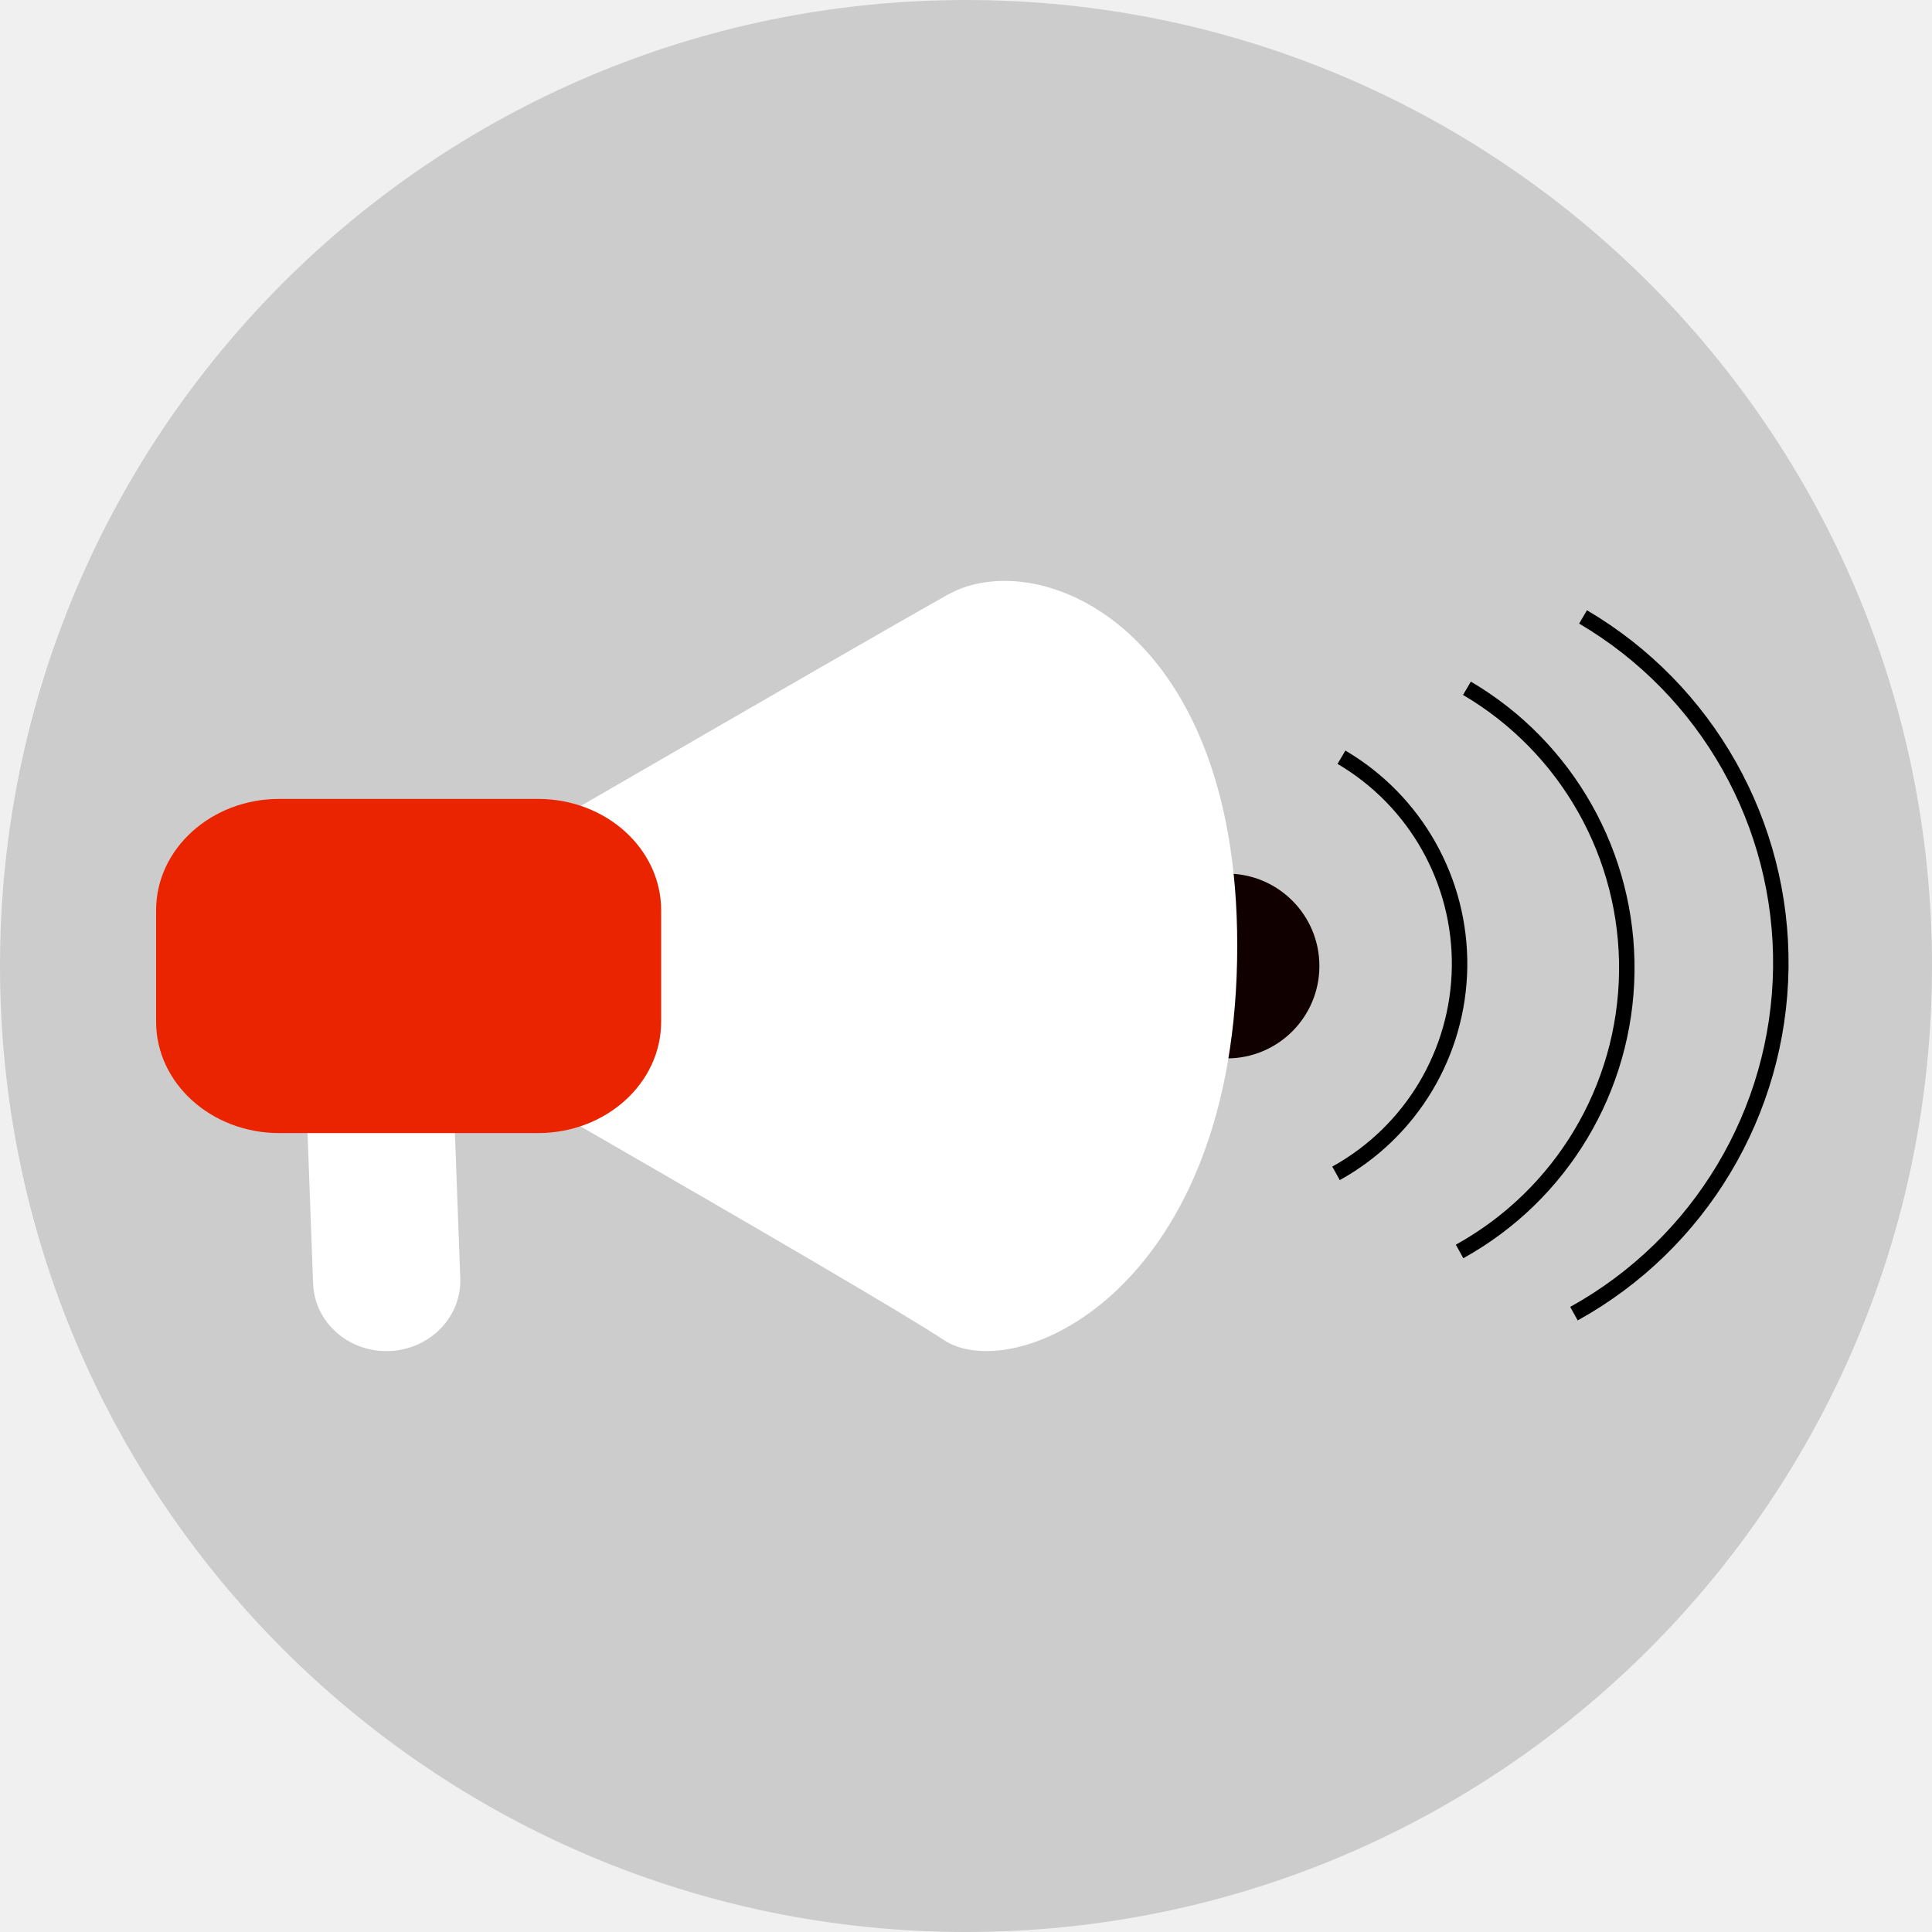
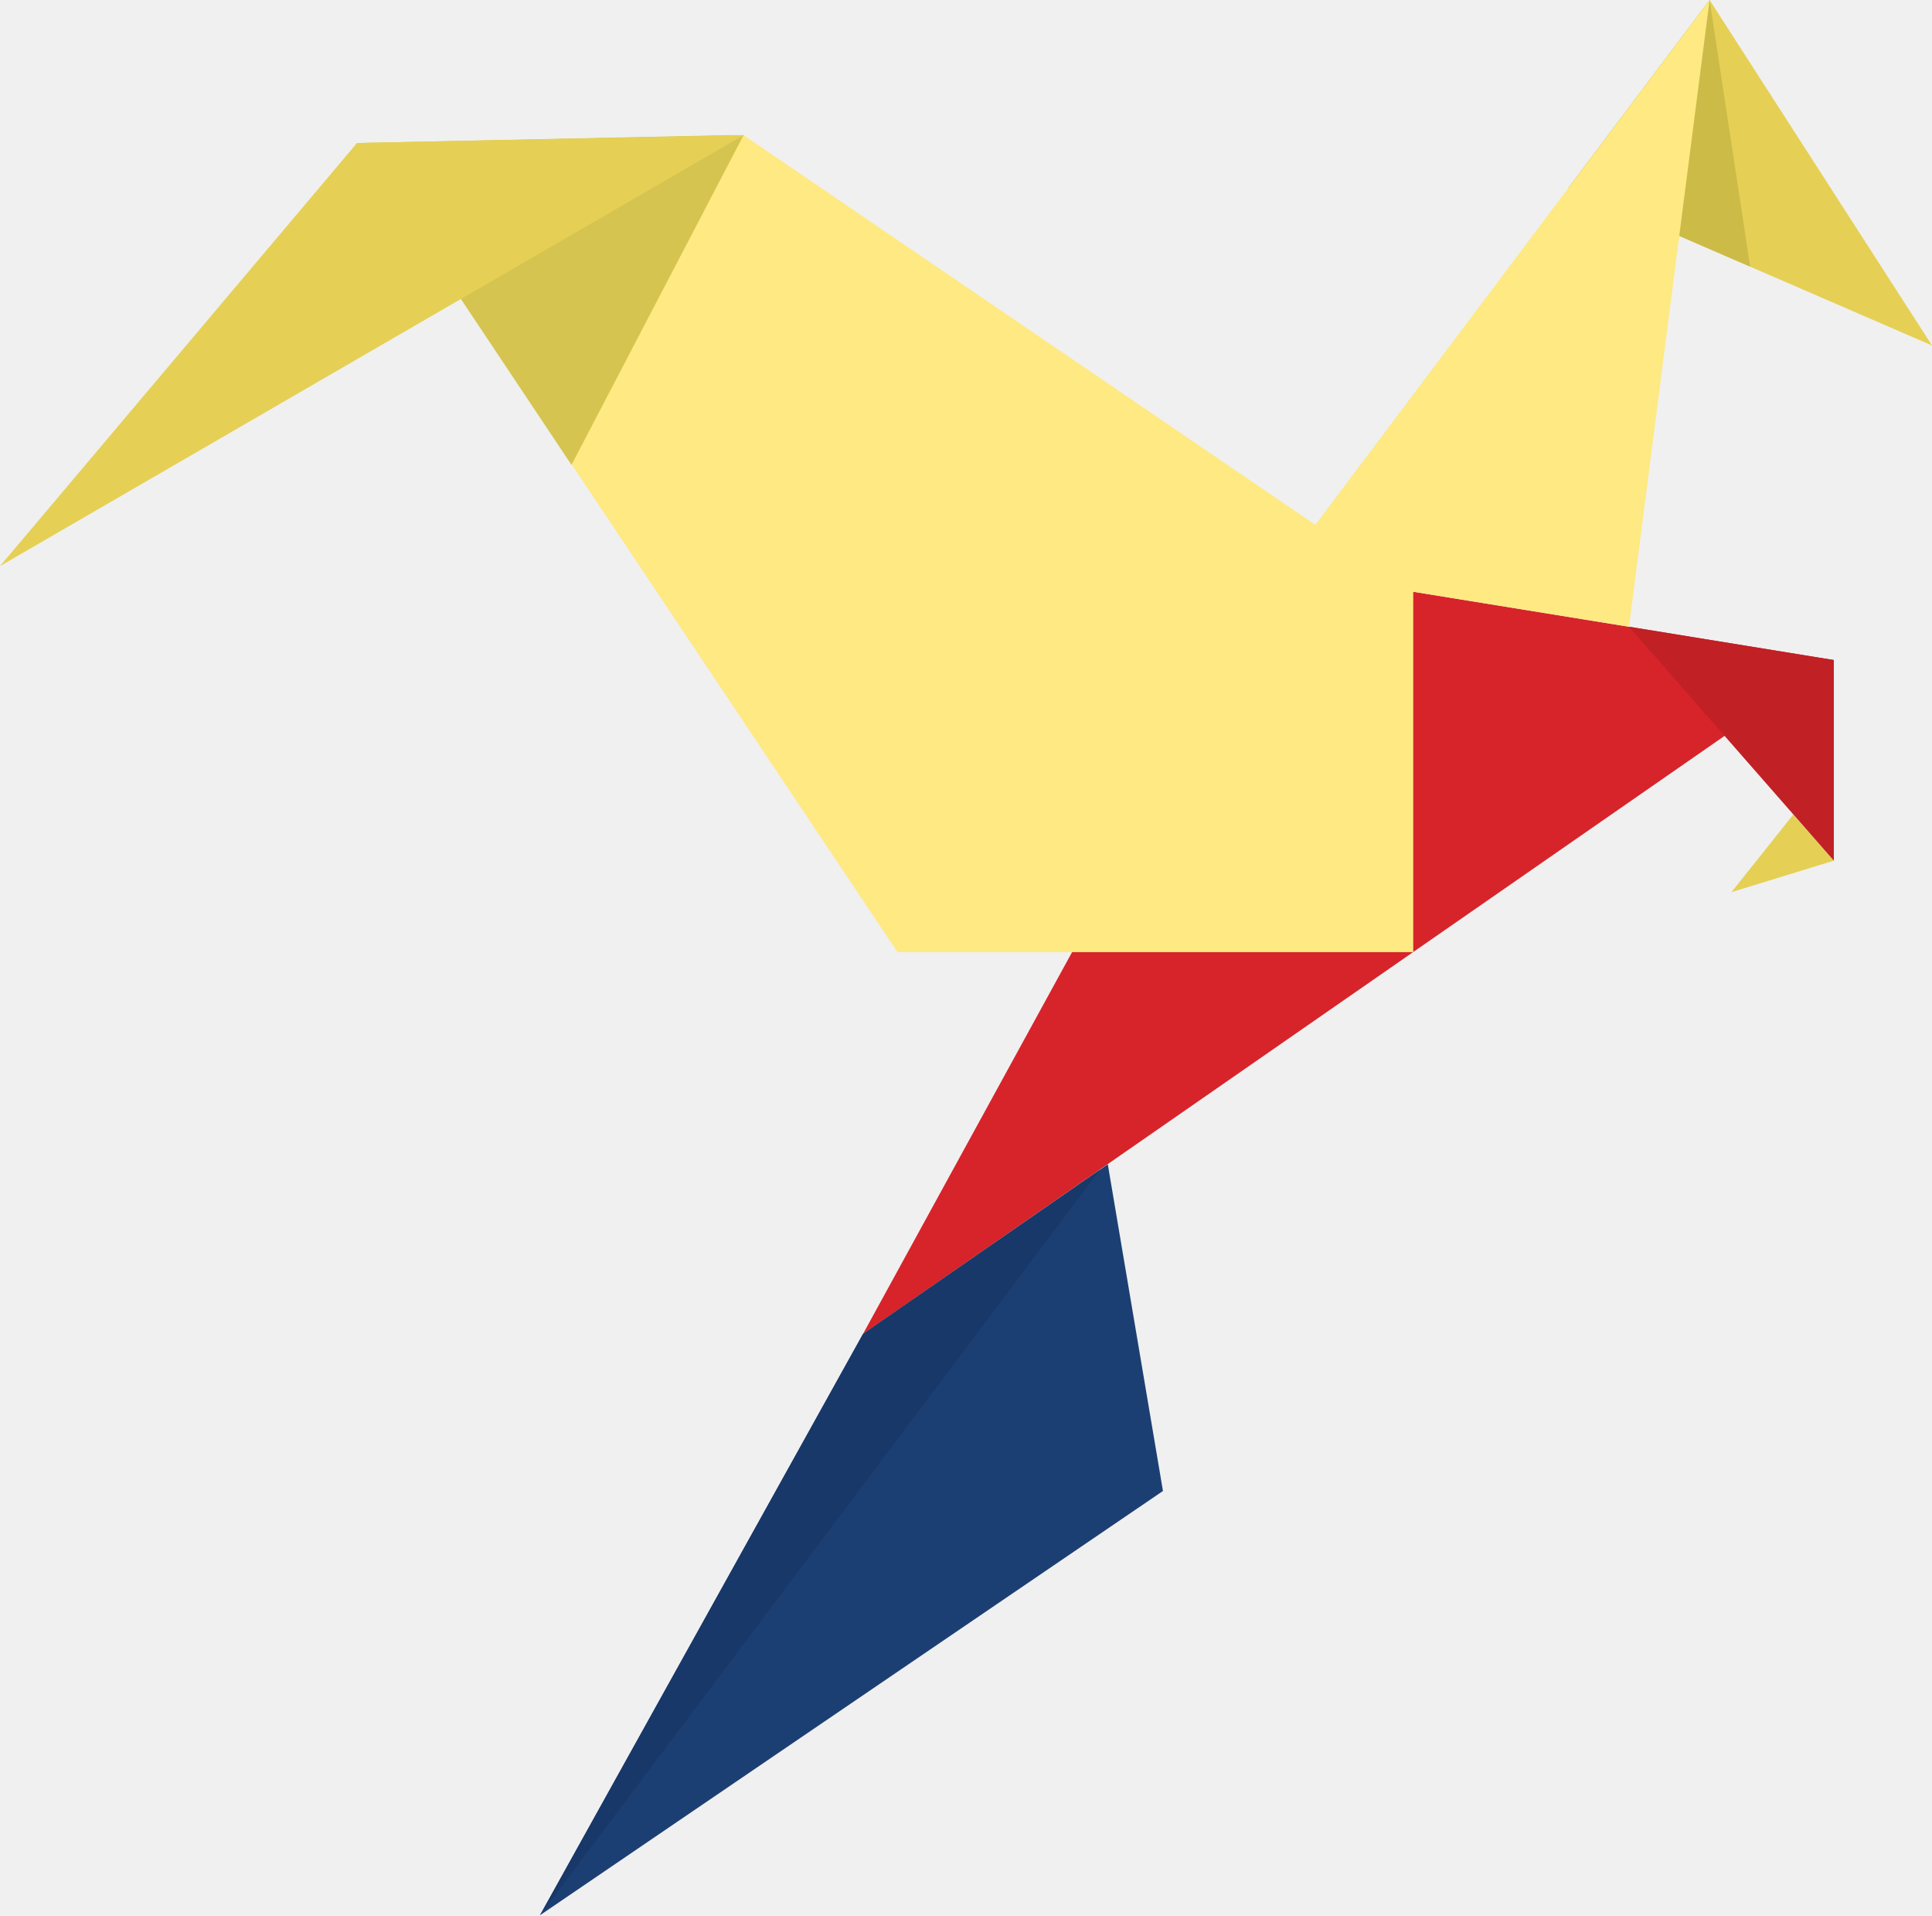
- <svg xmlns="http://www.w3.org/2000/svg" version="1.1" x="0" y="0" width="250" height="250" viewBox="0, 0, 250, 250">
-   <g id="Layer_1">
-     <path d="M125,250 C55.964,250 0,194.036 -0,125 C-0,55.964 55.964,0 125,-0 C194.036,-0 250,55.964 250,125 C250,194.036 194.036,250 125,250 z" fill="#000100" fill-opacity="0.15" />
+ <svg xmlns="http://www.w3.org/2000/svg" version="1.1" id="Layer_1" x="0px" y="0px" viewBox="0 0 318.8 316" style="enable-background:new 0 0 318.8 316;" xml:space="preserve">
+   <style type="text/css">
+     .st0{fill:#E5D055;}
+     .st1{fill:#CDBB48;}
+     .st2{fill:#D6242A;}
+     .st3{fill:#1C3F73;}
+     .st4{fill:#FEE982;}
+     .st5{fill:#D6C450;}
+     .st6{fill:#183869;}
+     .st7{fill:#C12024;}
+ </style>
+   <g>
    <g>
-       <path d="M158.773,136.956 C152.17,136.956 146.817,131.603 146.817,125 C146.817,118.397 152.17,113.044 158.773,113.044 C165.376,113.044 170.729,118.397 170.729,125 C170.729,131.603 165.376,136.956 158.773,136.956 z" fill="#110000" />
-       <path d="M122.056,173.355 C113.04,167.281 39.169,125.144 39.169,125.144 C39.169,125.144 110.892,83.509 122.673,76.934 C134.453,70.359 160.941,81.263 160.078,124.378 C159.216,167.492 131.072,179.429 122.056,173.355 z" fill="#FFFFFF" />
-       <path d="M48.361,120.396 L48.361,120.396 C53.62,120.202 58.033,124.106 58.218,129.116 L59.559,165.403 C59.744,170.413 55.631,174.632 50.373,174.826 L50.373,174.826 C45.114,175.021 40.701,171.117 40.516,166.107 L39.175,129.82 C38.99,124.81 43.103,120.591 48.361,120.396 z" fill="#FFFFFF" />
-       <path d="M36.139,103.379 L69.613,103.379 C78.417,103.379 85.553,109.832 85.553,117.793 L85.553,132.207 C85.553,140.168 78.417,146.621 69.613,146.621 L36.139,146.621 C27.336,146.621 20.199,140.168 20.199,132.207 L20.199,117.793 C20.199,109.832 27.336,103.379 36.139,103.379 z" fill="#eb2400" />
+       <g>
+         <g>
+           <polygon class="st0" points="258.8,31 318.8,57 282.1,0" />
+         </g>
+         <g>
+           <polygon class="st1" points="282.1,0 288.8,44 258.8,31" />
+         </g>
+         <polygon class="st2" points="302.6,108.9 211.4,94.1 142.4,220.1" />
+         <polygon class="st3" points="89.1,316 191.9,246 182.8,192.1 142.4,220.1" />
+         <polygon class="st4" points="211.4,94.1 282.1,0 268.8,103.4" />
+         <polygon class="st4" points="233.2,157.1 148.1,157.1 58.9,23.6 122.7,22.3 233.2,97.6" />
+         <g>
+           <polyline class="st5" points="122.7,22.3 94.3,76.7 58.9,23.6 120.1,22.3" />
+         </g>
+         <g>
+           <polygon class="st0" points="58.9,23.6 0,93.4 122.7,22.3" />
+         </g>
+         <g>
+           <polygon class="st0" points="295.9,134.4 285.7,147.2 302.6,142" />
+         </g>
+         <polygon class="st6" points="181.5,193 89.1,316 142.4,220.1" />
+       </g>
    </g>
-     <path d="M173.584,97.985 C183.179,103.628 189.012,113.982 188.867,125.112 C188.721,136.242 182.62,146.44 172.881,151.83" fill-opacity="0" stroke="#000000" stroke-width="2" />
-     <path d="M189.821,89.063 C202.807,96.7 210.702,110.713 210.505,125.776 C210.309,140.84 202.051,154.642 188.869,161.937" fill-opacity="0" stroke="#000000" stroke-width="2" />
-     <path d="M204.845,79.83 C220.911,89.277 230.678,106.613 230.435,125.25 C230.191,143.886 219.975,160.961 203.668,169.986" fill-opacity="0" stroke="#000000" stroke-width="2" />
+     <polygon class="st7" points="268.8,103.4 302.6,142 302.6,108.9" />
  </g>
</svg>
